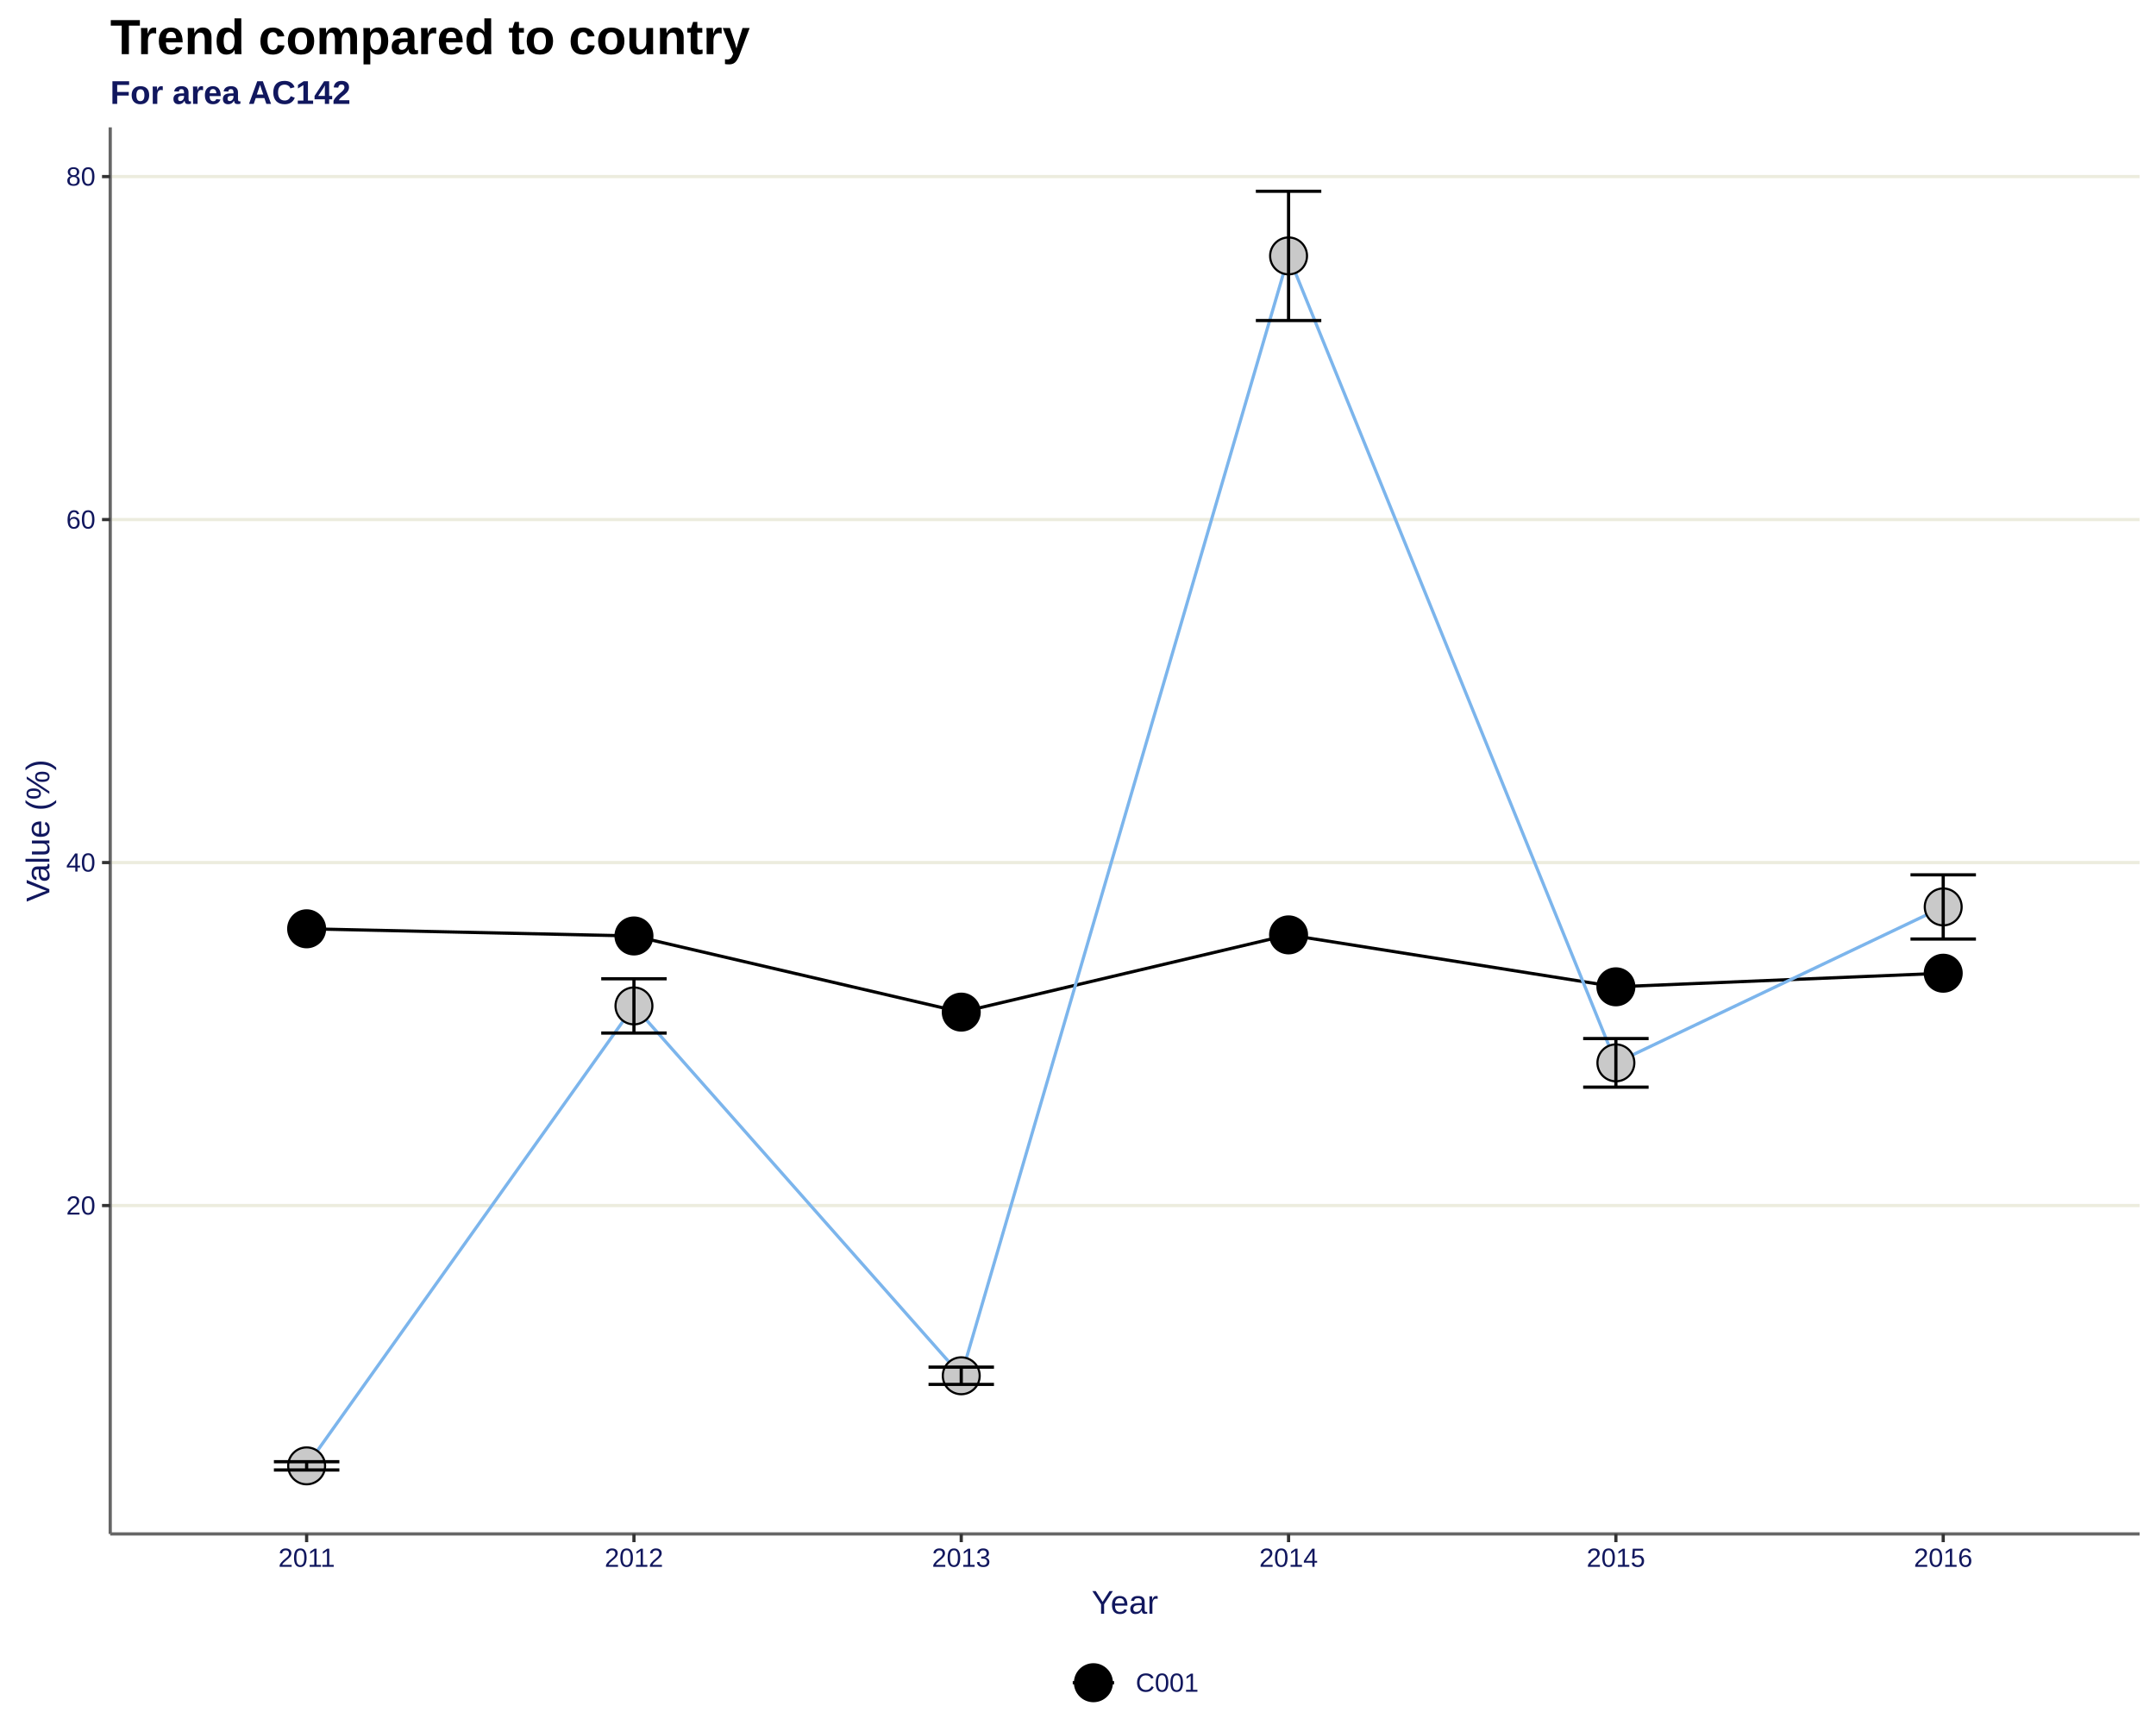
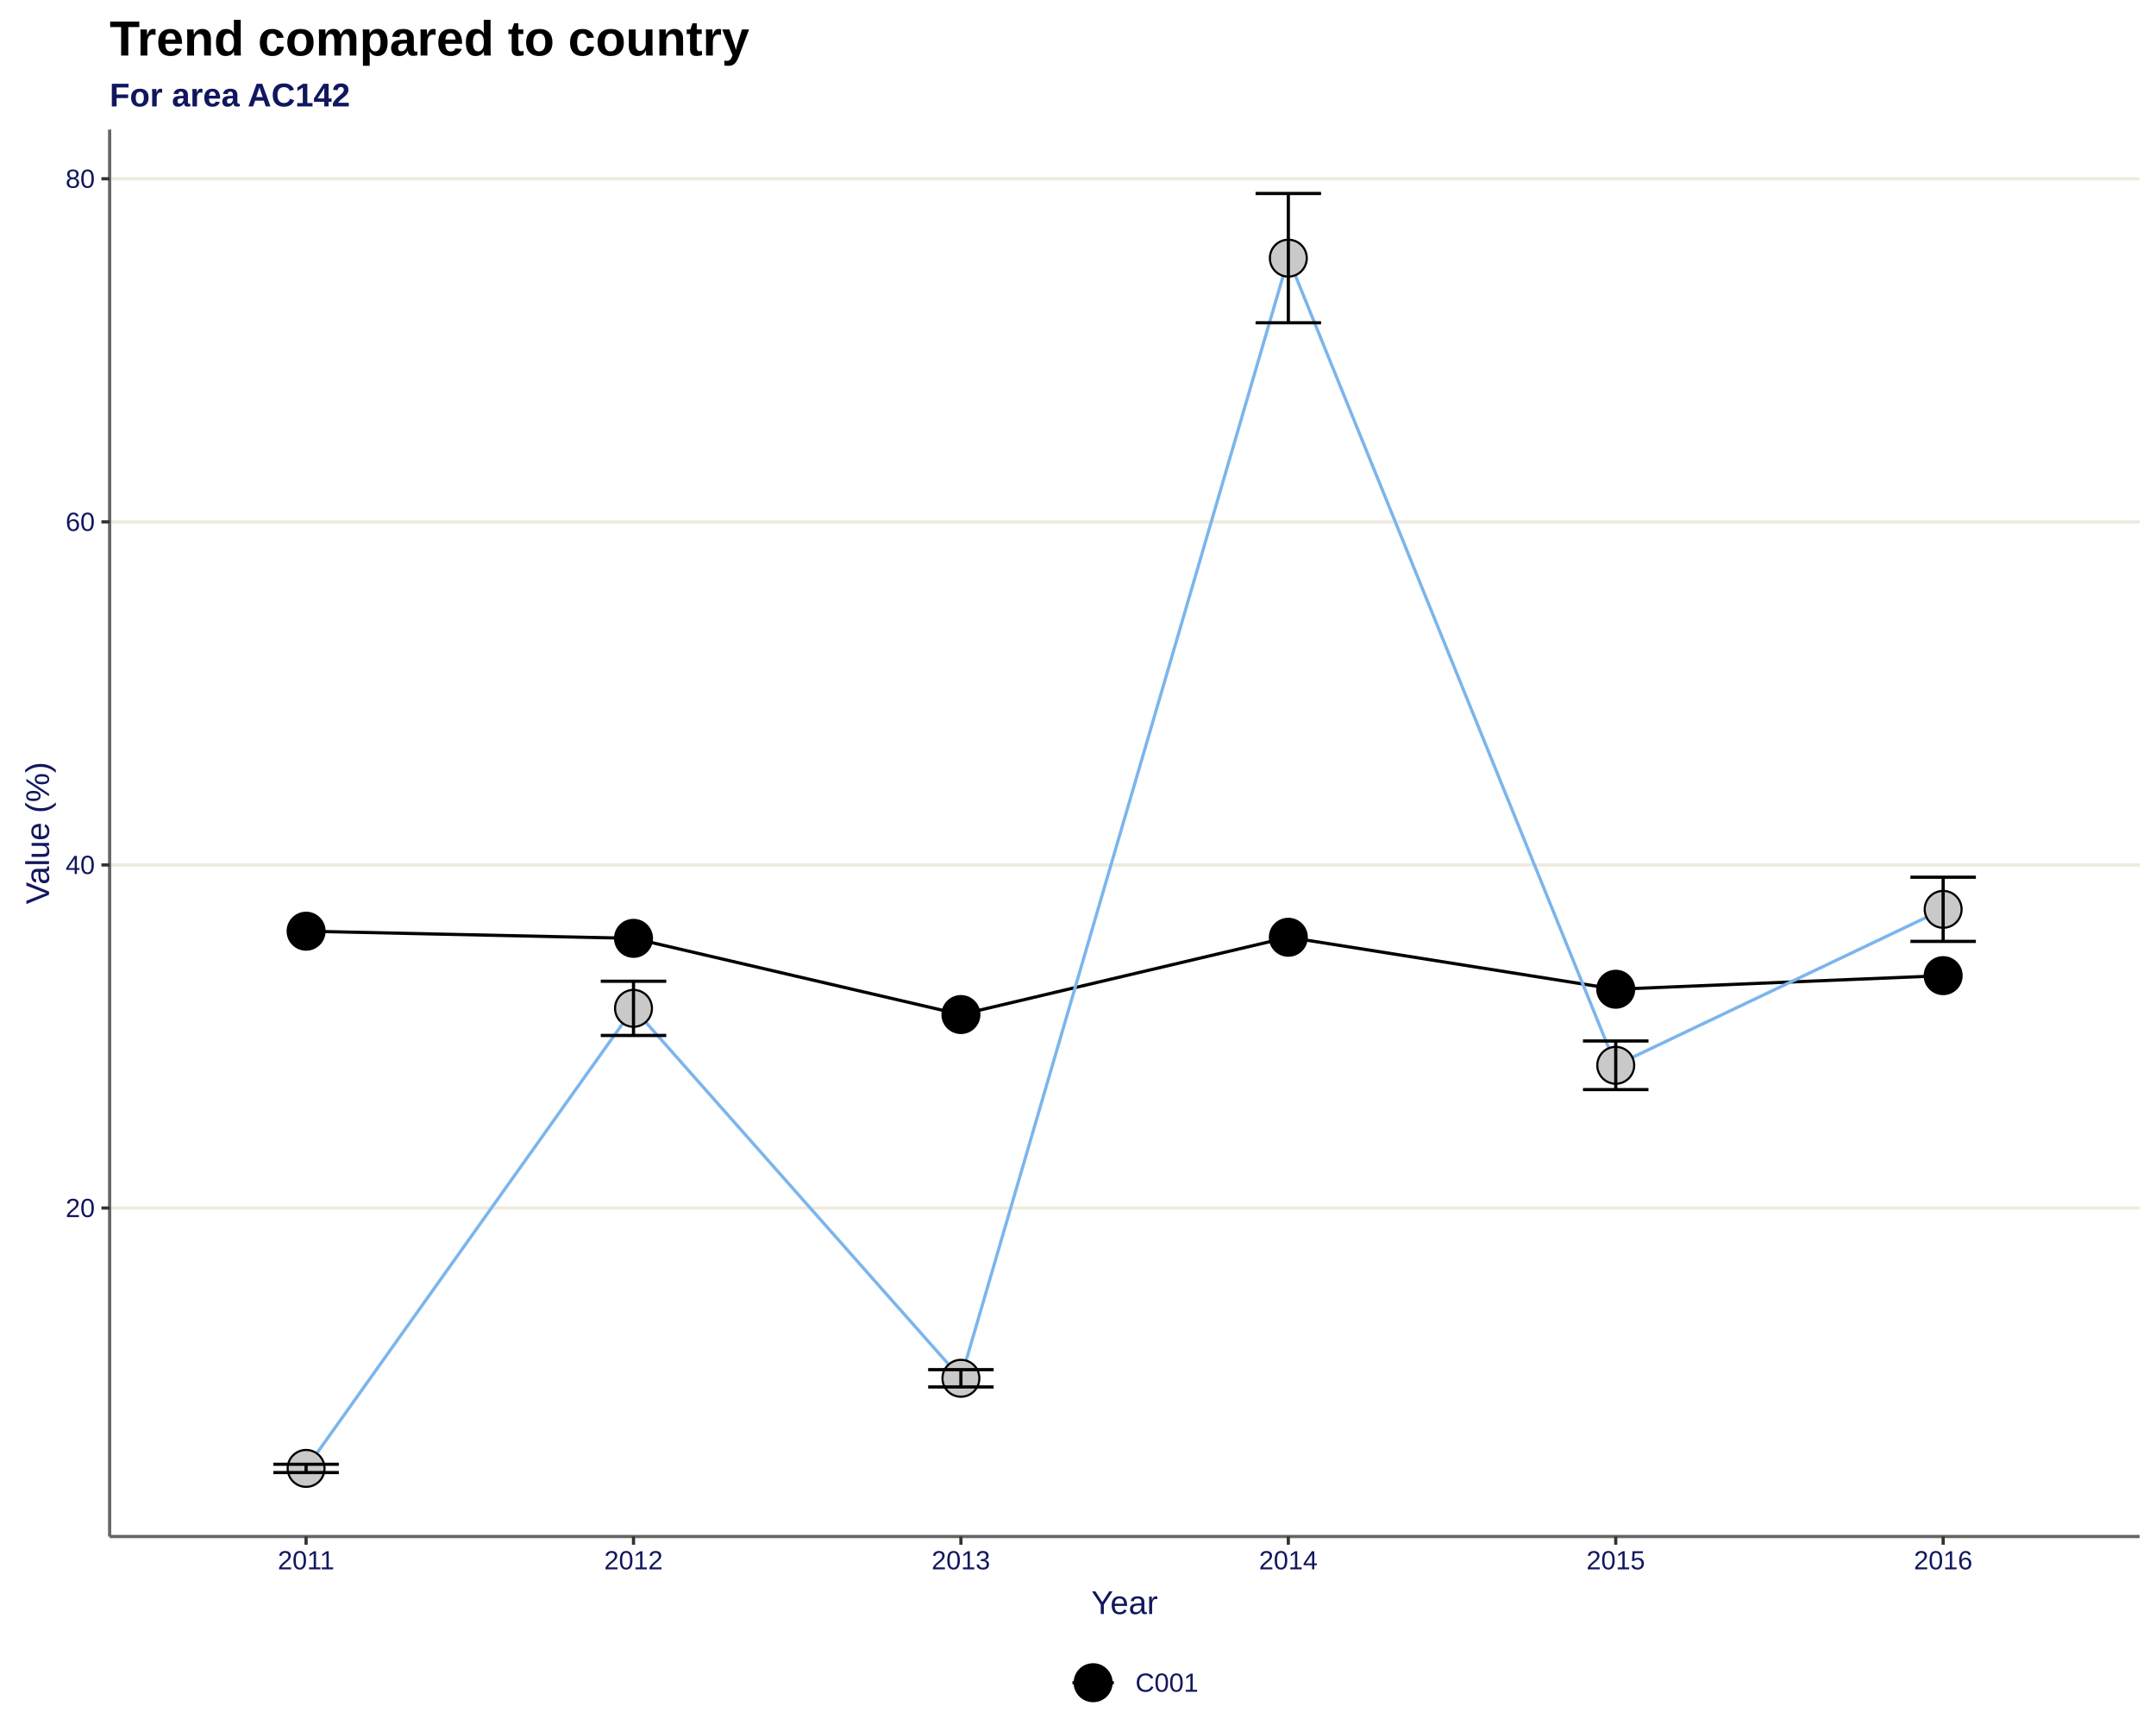
<svg xmlns="http://www.w3.org/2000/svg" viewBox="0 0 720.00 576.00">
  <defs>
    <style type="text/css">
    line, polyline, polygon, path, rect, circle {
      fill: none;
      stroke: #000000;
      stroke-linecap: round;
      stroke-linejoin: round;
      stroke-miterlimit: 10.00;
    }
  </style>
  </defs>
  <rect width="100%" height="100%" style="stroke: none; fill: #FFFFFF;" />
  <defs>
-     <clipPath id="cpMzYuODF8NzE0LjUyfDUxMi4yMHw0Mi41Mg==">
-       <rect x="36.81" y="42.52" width="677.71" height="469.68" />
+     <clipPath id="cpMzYuNjF8NzE0LjUyfDUxMy4wNnw0My4yNg==">
+       <rect x="36.61" y="43.26" width="677.91" height="469.80" />
    </clipPath>
  </defs>
-   <polyline points="36.81,402.55 714.52,402.55 " style="stroke-width: 1.07; stroke: #ECECDE; stroke-linecap: butt;" clip-path="url(#cpMzYuODF8NzE0LjUyfDUxMi4yMHw0Mi41Mg==)" />
-   <polyline points="36.81,288.02 714.52,288.02 " style="stroke-width: 1.07; stroke: #ECECDE; stroke-linecap: butt;" clip-path="url(#cpMzYuODF8NzE0LjUyfDUxMi4yMHw0Mi41Mg==)" />
-   <polyline points="36.81,173.49 714.52,173.49 " style="stroke-width: 1.07; stroke: #ECECDE; stroke-linecap: butt;" clip-path="url(#cpMzYuODF8NzE0LjUyfDUxMi4yMHw0Mi41Mg==)" />
-   <polyline points="36.81,58.96 714.52,58.96 " style="stroke-width: 1.07; stroke: #ECECDE; stroke-linecap: butt;" clip-path="url(#cpMzYuODF8NzE0LjUyfDUxMi4yMHw0Mi41Mg==)" />
-   <polyline points="102.40,310.14 211.71,312.53 321.01,337.96 430.32,312.17 539.63,329.51 648.94,324.97 " style="stroke-width: 1.07; stroke-linecap: butt;" clip-path="url(#cpMzYuODF8NzE0LjUyfDUxMi4yMHw0Mi41Mg==)" />
-   <circle cx="102.40" cy="310.14" r="4.62pt" style="stroke-width: 0.71; fill: #000000;" clip-path="url(#cpMzYuODF8NzE0LjUyfDUxMi4yMHw0Mi41Mg==)" />
-   <circle cx="211.71" cy="312.53" r="4.62pt" style="stroke-width: 0.71; fill: #000000;" clip-path="url(#cpMzYuODF8NzE0LjUyfDUxMi4yMHw0Mi41Mg==)" />
-   <circle cx="321.01" cy="337.96" r="4.62pt" style="stroke-width: 0.71; fill: #000000;" clip-path="url(#cpMzYuODF8NzE0LjUyfDUxMi4yMHw0Mi41Mg==)" />
-   <circle cx="430.32" cy="312.17" r="4.62pt" style="stroke-width: 0.71; fill: #000000;" clip-path="url(#cpMzYuODF8NzE0LjUyfDUxMi4yMHw0Mi41Mg==)" />
-   <circle cx="539.63" cy="329.51" r="4.62pt" style="stroke-width: 0.71; fill: #000000;" clip-path="url(#cpMzYuODF8NzE0LjUyfDUxMi4yMHw0Mi41Mg==)" />
-   <circle cx="648.94" cy="324.97" r="4.62pt" style="stroke-width: 0.71; fill: #000000;" clip-path="url(#cpMzYuODF8NzE0LjUyfDUxMi4yMHw0Mi41Mg==)" />
-   <polyline points="102.40,489.47 211.71,335.89 321.01,459.39 430.32,85.45 539.63,354.90 648.94,302.83 " style="stroke-width: 1.07; stroke: #7CB5EC; stroke-linecap: butt;" clip-path="url(#cpMzYuODF8NzE0LjUyfDUxMi4yMHw0Mi41Mg==)" />
-   <circle cx="102.40" cy="489.47" r="4.62pt" style="stroke-width: 0.71; fill: #C9C9C9;" clip-path="url(#cpMzYuODF8NzE0LjUyfDUxMi4yMHw0Mi41Mg==)" />
-   <circle cx="211.71" cy="335.89" r="4.62pt" style="stroke-width: 0.71; fill: #C9C9C9;" clip-path="url(#cpMzYuODF8NzE0LjUyfDUxMi4yMHw0Mi41Mg==)" />
-   <circle cx="321.01" cy="459.39" r="4.62pt" style="stroke-width: 0.71; fill: #C9C9C9;" clip-path="url(#cpMzYuODF8NzE0LjUyfDUxMi4yMHw0Mi41Mg==)" />
-   <circle cx="430.32" cy="85.45" r="4.62pt" style="stroke-width: 0.71; fill: #C9C9C9;" clip-path="url(#cpMzYuODF8NzE0LjUyfDUxMi4yMHw0Mi41Mg==)" />
-   <circle cx="539.63" cy="354.90" r="4.62pt" style="stroke-width: 0.71; fill: #C9C9C9;" clip-path="url(#cpMzYuODF8NzE0LjUyfDUxMi4yMHw0Mi41Mg==)" />
-   <circle cx="648.94" cy="302.83" r="4.62pt" style="stroke-width: 0.71; fill: #C9C9C9;" clip-path="url(#cpMzYuODF8NzE0LjUyfDUxMi4yMHw0Mi41Mg==)" />
-   <polyline points="91.47,488.09 113.33,488.09 " style="stroke-width: 1.07; stroke-linecap: butt;" clip-path="url(#cpMzYuODF8NzE0LjUyfDUxMi4yMHw0Mi41Mg==)" />
-   <polyline points="102.40,488.09 102.40,490.85 " style="stroke-width: 1.07; stroke-linecap: butt;" clip-path="url(#cpMzYuODF8NzE0LjUyfDUxMi4yMHw0Mi41Mg==)" />
-   <polyline points="91.47,490.85 113.33,490.85 " style="stroke-width: 1.07; stroke-linecap: butt;" clip-path="url(#cpMzYuODF8NzE0LjUyfDUxMi4yMHw0Mi41Mg==)" />
-   <polyline points="200.78,326.83 222.64,326.83 " style="stroke-width: 1.07; stroke-linecap: butt;" clip-path="url(#cpMzYuODF8NzE0LjUyfDUxMi4yMHw0Mi41Mg==)" />
-   <polyline points="211.71,326.83 211.71,344.95 " style="stroke-width: 1.07; stroke-linecap: butt;" clip-path="url(#cpMzYuODF8NzE0LjUyfDUxMi4yMHw0Mi41Mg==)" />
-   <polyline points="200.78,344.95 222.64,344.95 " style="stroke-width: 1.07; stroke-linecap: butt;" clip-path="url(#cpMzYuODF8NzE0LjUyfDUxMi4yMHw0Mi41Mg==)" />
-   <polyline points="310.08,456.50 331.94,456.50 " style="stroke-width: 1.07; stroke-linecap: butt;" clip-path="url(#cpMzYuODF8NzE0LjUyfDUxMi4yMHw0Mi41Mg==)" />
-   <polyline points="321.01,456.50 321.01,462.27 " style="stroke-width: 1.07; stroke-linecap: butt;" clip-path="url(#cpMzYuODF8NzE0LjUyfDUxMi4yMHw0Mi41Mg==)" />
-   <polyline points="310.08,462.27 331.94,462.27 " style="stroke-width: 1.07; stroke-linecap: butt;" clip-path="url(#cpMzYuODF8NzE0LjUyfDUxMi4yMHw0Mi41Mg==)" />
-   <polyline points="419.39,63.87 441.25,63.87 " style="stroke-width: 1.07; stroke-linecap: butt;" clip-path="url(#cpMzYuODF8NzE0LjUyfDUxMi4yMHw0Mi41Mg==)" />
-   <polyline points="430.32,63.87 430.32,107.03 " style="stroke-width: 1.07; stroke-linecap: butt;" clip-path="url(#cpMzYuODF8NzE0LjUyfDUxMi4yMHw0Mi41Mg==)" />
-   <polyline points="419.39,107.03 441.25,107.03 " style="stroke-width: 1.07; stroke-linecap: butt;" clip-path="url(#cpMzYuODF8NzE0LjUyfDUxMi4yMHw0Mi41Mg==)" />
-   <polyline points="528.70,346.79 550.56,346.79 " style="stroke-width: 1.07; stroke-linecap: butt;" clip-path="url(#cpMzYuODF8NzE0LjUyfDUxMi4yMHw0Mi41Mg==)" />
-   <polyline points="539.63,346.79 539.63,363.01 " style="stroke-width: 1.07; stroke-linecap: butt;" clip-path="url(#cpMzYuODF8NzE0LjUyfDUxMi4yMHw0Mi41Mg==)" />
-   <polyline points="528.70,363.01 550.56,363.01 " style="stroke-width: 1.07; stroke-linecap: butt;" clip-path="url(#cpMzYuODF8NzE0LjUyfDUxMi4yMHw0Mi41Mg==)" />
-   <polyline points="638.01,292.12 659.87,292.12 " style="stroke-width: 1.07; stroke-linecap: butt;" clip-path="url(#cpMzYuODF8NzE0LjUyfDUxMi4yMHw0Mi41Mg==)" />
-   <polyline points="648.94,292.12 648.94,313.55 " style="stroke-width: 1.07; stroke-linecap: butt;" clip-path="url(#cpMzYuODF8NzE0LjUyfDUxMi4yMHw0Mi41Mg==)" />
-   <polyline points="638.01,313.55 659.87,313.55 " style="stroke-width: 1.07; stroke-linecap: butt;" clip-path="url(#cpMzYuODF8NzE0LjUyfDUxMi4yMHw0Mi41Mg==)" />
+   <polyline points="36.61,403.38 714.52,403.38 " style="stroke-width: 1.07; stroke: #ECECDE; stroke-linecap: butt;" clip-path="url(#cpMzYuNjF8NzE0LjUyfDUxMy4wNnw0My4yNg==)" />
+   <polyline points="36.61,288.82 714.52,288.82 " style="stroke-width: 1.07; stroke: #ECECDE; stroke-linecap: butt;" clip-path="url(#cpMzYuNjF8NzE0LjUyfDUxMy4wNnw0My4yNg==)" />
+   <polyline points="36.61,174.26 714.52,174.26 " style="stroke-width: 1.07; stroke: #ECECDE; stroke-linecap: butt;" clip-path="url(#cpMzYuNjF8NzE0LjUyfDUxMy4wNnw0My4yNg==)" />
+   <polyline points="36.61,59.69 714.52,59.69 " style="stroke-width: 1.07; stroke: #ECECDE; stroke-linecap: butt;" clip-path="url(#cpMzYuNjF8NzE0LjUyfDUxMy4wNnw0My4yNg==)" />
+   <polyline points="102.22,310.94 211.56,313.33 320.90,338.77 430.24,312.97 539.58,330.32 648.92,325.78 " style="stroke-width: 1.07; stroke-linecap: butt;" clip-path="url(#cpMzYuNjF8NzE0LjUyfDUxMy4wNnw0My4yNg==)" />
+   <circle cx="102.22" cy="310.94" r="4.62pt" style="stroke-width: 0.71; fill: #000000;" clip-path="url(#cpMzYuNjF8NzE0LjUyfDUxMy4wNnw0My4yNg==)" />
+   <circle cx="211.56" cy="313.33" r="4.62pt" style="stroke-width: 0.71; fill: #000000;" clip-path="url(#cpMzYuNjF8NzE0LjUyfDUxMy4wNnw0My4yNg==)" />
+   <circle cx="320.90" cy="338.77" r="4.62pt" style="stroke-width: 0.71; fill: #000000;" clip-path="url(#cpMzYuNjF8NzE0LjUyfDUxMy4wNnw0My4yNg==)" />
+   <circle cx="430.24" cy="312.97" r="4.62pt" style="stroke-width: 0.71; fill: #000000;" clip-path="url(#cpMzYuNjF8NzE0LjUyfDUxMy4wNnw0My4yNg==)" />
+   <circle cx="539.58" cy="330.32" r="4.62pt" style="stroke-width: 0.71; fill: #000000;" clip-path="url(#cpMzYuNjF8NzE0LjUyfDUxMy4wNnw0My4yNg==)" />
+   <circle cx="648.92" cy="325.78" r="4.62pt" style="stroke-width: 0.71; fill: #000000;" clip-path="url(#cpMzYuNjF8NzE0LjUyfDUxMy4wNnw0My4yNg==)" />
+   <polyline points="102.22,490.32 211.56,336.70 320.90,460.23 430.24,86.20 539.58,355.72 648.92,303.64 " style="stroke-width: 1.07; stroke: #7CB5EC; stroke-linecap: butt;" clip-path="url(#cpMzYuNjF8NzE0LjUyfDUxMy4wNnw0My4yNg==)" />
+   <circle cx="102.22" cy="490.32" r="4.62pt" style="stroke-width: 0.71; fill: #C9C9C9;" clip-path="url(#cpMzYuNjF8NzE0LjUyfDUxMy4wNnw0My4yNg==)" />
+   <circle cx="211.56" cy="336.70" r="4.62pt" style="stroke-width: 0.71; fill: #C9C9C9;" clip-path="url(#cpMzYuNjF8NzE0LjUyfDUxMy4wNnw0My4yNg==)" />
+   <circle cx="320.90" cy="460.23" r="4.62pt" style="stroke-width: 0.71; fill: #C9C9C9;" clip-path="url(#cpMzYuNjF8NzE0LjUyfDUxMy4wNnw0My4yNg==)" />
+   <circle cx="430.24" cy="86.20" r="4.62pt" style="stroke-width: 0.71; fill: #C9C9C9;" clip-path="url(#cpMzYuNjF8NzE0LjUyfDUxMy4wNnw0My4yNg==)" />
+   <circle cx="539.58" cy="355.72" r="4.62pt" style="stroke-width: 0.71; fill: #C9C9C9;" clip-path="url(#cpMzYuNjF8NzE0LjUyfDUxMy4wNnw0My4yNg==)" />
+   <circle cx="648.92" cy="303.64" r="4.62pt" style="stroke-width: 0.71; fill: #C9C9C9;" clip-path="url(#cpMzYuNjF8NzE0LjUyfDUxMy4wNnw0My4yNg==)" />
+   <polyline points="91.28,488.94 113.15,488.94 " style="stroke-width: 1.07; stroke-linecap: butt;" clip-path="url(#cpMzYuNjF8NzE0LjUyfDUxMy4wNnw0My4yNg==)" />
+   <polyline points="102.22,488.94 102.22,491.70 " style="stroke-width: 1.07; stroke-linecap: butt;" clip-path="url(#cpMzYuNjF8NzE0LjUyfDUxMy4wNnw0My4yNg==)" />
+   <polyline points="91.28,491.70 113.15,491.70 " style="stroke-width: 1.07; stroke-linecap: butt;" clip-path="url(#cpMzYuNjF8NzE0LjUyfDUxMy4wNnw0My4yNg==)" />
+   <polyline points="200.62,327.64 222.49,327.64 " style="stroke-width: 1.07; stroke-linecap: butt;" clip-path="url(#cpMzYuNjF8NzE0LjUyfDUxMy4wNnw0My4yNg==)" />
+   <polyline points="211.56,327.64 211.56,345.76 " style="stroke-width: 1.07; stroke-linecap: butt;" clip-path="url(#cpMzYuNjF8NzE0LjUyfDUxMy4wNnw0My4yNg==)" />
+   <polyline points="200.62,345.76 222.49,345.76 " style="stroke-width: 1.07; stroke-linecap: butt;" clip-path="url(#cpMzYuNjF8NzE0LjUyfDUxMy4wNnw0My4yNg==)" />
+   <polyline points="309.96,457.35 331.83,457.35 " style="stroke-width: 1.07; stroke-linecap: butt;" clip-path="url(#cpMzYuNjF8NzE0LjUyfDUxMy4wNnw0My4yNg==)" />
+   <polyline points="320.90,457.35 320.90,463.12 " style="stroke-width: 1.07; stroke-linecap: butt;" clip-path="url(#cpMzYuNjF8NzE0LjUyfDUxMy4wNnw0My4yNg==)" />
+   <polyline points="309.96,463.12 331.83,463.12 " style="stroke-width: 1.07; stroke-linecap: butt;" clip-path="url(#cpMzYuNjF8NzE0LjUyfDUxMy4wNnw0My4yNg==)" />
+   <polyline points="419.30,64.61 441.17,64.61 " style="stroke-width: 1.07; stroke-linecap: butt;" clip-path="url(#cpMzYuNjF8NzE0LjUyfDUxMy4wNnw0My4yNg==)" />
+   <polyline points="430.24,64.61 430.24,107.78 " style="stroke-width: 1.07; stroke-linecap: butt;" clip-path="url(#cpMzYuNjF8NzE0LjUyfDUxMy4wNnw0My4yNg==)" />
+   <polyline points="419.30,107.78 441.17,107.78 " style="stroke-width: 1.07; stroke-linecap: butt;" clip-path="url(#cpMzYuNjF8NzE0LjUyfDUxMy4wNnw0My4yNg==)" />
+   <polyline points="528.64,347.60 550.51,347.60 " style="stroke-width: 1.07; stroke-linecap: butt;" clip-path="url(#cpMzYuNjF8NzE0LjUyfDUxMy4wNnw0My4yNg==)" />
+   <polyline points="539.58,347.60 539.58,363.83 " style="stroke-width: 1.07; stroke-linecap: butt;" clip-path="url(#cpMzYuNjF8NzE0LjUyfDUxMy4wNnw0My4yNg==)" />
+   <polyline points="528.64,363.83 550.51,363.83 " style="stroke-width: 1.07; stroke-linecap: butt;" clip-path="url(#cpMzYuNjF8NzE0LjUyfDUxMy4wNnw0My4yNg==)" />
+   <polyline points="637.98,292.92 659.85,292.92 " style="stroke-width: 1.07; stroke-linecap: butt;" clip-path="url(#cpMzYuNjF8NzE0LjUyfDUxMy4wNnw0My4yNg==)" />
+   <polyline points="648.92,292.92 648.92,314.35 " style="stroke-width: 1.07; stroke-linecap: butt;" clip-path="url(#cpMzYuNjF8NzE0LjUyfDUxMy4wNnw0My4yNg==)" />
+   <polyline points="637.98,314.35 659.85,314.35 " style="stroke-width: 1.07; stroke-linecap: butt;" clip-path="url(#cpMzYuNjF8NzE0LjUyfDUxMy4wNnw0My4yNg==)" />
  <defs>
    <clipPath id="cpMC4wMHw3MjAuMDB8NTc2LjAwfDAuMDA=">
      <rect x="0.00" y="0.00" width="720.00" height="576.00" />
    </clipPath>
  </defs>
-   <polyline points="36.81,512.20 36.81,42.52 " style="stroke-width: 1.07; stroke: #666666; stroke-linecap: butt;" clip-path="url(#cpMC4wMHw3MjAuMDB8NTc2LjAwfDAuMDA=)" />
+   <polyline points="36.61,513.06 36.61,43.26 " style="stroke-width: 1.07; stroke: #666666; stroke-linecap: butt;" clip-path="url(#cpMC4wMHw3MjAuMDB8NTc2LjAwfDAuMDA=)" />
  <g clip-path="url(#cpMC4wMHw3MjAuMDB8NTc2LjAwfDAuMDA=)">
-     <text x="22.10" y="405.57" style="font-size: 8.80px; fill: #11175E; font-family: Liberation Sans;" textLength="9.78px" lengthAdjust="spacingAndGlyphs">20</text>
+     <text x="21.90" y="406.40" style="font-size: 8.80px; fill: #11175E; font-family: Liberation Sans;" textLength="9.78px" lengthAdjust="spacingAndGlyphs">20</text>
  </g>
  <g clip-path="url(#cpMC4wMHw3MjAuMDB8NTc2LjAwfDAuMDA=)">
-     <text x="22.10" y="291.04" style="font-size: 8.80px; fill: #11175E; font-family: Liberation Sans;" textLength="9.78px" lengthAdjust="spacingAndGlyphs">40</text>
+     <text x="21.90" y="291.84" style="font-size: 8.80px; fill: #11175E; font-family: Liberation Sans;" textLength="9.78px" lengthAdjust="spacingAndGlyphs">40</text>
  </g>
  <g clip-path="url(#cpMC4wMHw3MjAuMDB8NTc2LjAwfDAuMDA=)">
-     <text x="22.10" y="176.51" style="font-size: 8.80px; fill: #11175E; font-family: Liberation Sans;" textLength="9.78px" lengthAdjust="spacingAndGlyphs">60</text>
+     <text x="21.90" y="177.28" style="font-size: 8.80px; fill: #11175E; font-family: Liberation Sans;" textLength="9.78px" lengthAdjust="spacingAndGlyphs">60</text>
  </g>
  <g clip-path="url(#cpMC4wMHw3MjAuMDB8NTc2LjAwfDAuMDA=)">
-     <text x="22.10" y="61.98" style="font-size: 8.80px; fill: #11175E; font-family: Liberation Sans;" textLength="9.78px" lengthAdjust="spacingAndGlyphs">80</text>
+     <text x="21.90" y="62.72" style="font-size: 8.80px; fill: #11175E; font-family: Liberation Sans;" textLength="9.78px" lengthAdjust="spacingAndGlyphs">80</text>
  </g>
-   <polyline points="34.07,402.55 36.81,402.55 " style="stroke-width: 1.07; stroke: #333333; stroke-linecap: butt;" clip-path="url(#cpMC4wMHw3MjAuMDB8NTc2LjAwfDAuMDA=)" />
-   <polyline points="34.07,288.02 36.81,288.02 " style="stroke-width: 1.07; stroke: #333333; stroke-linecap: butt;" clip-path="url(#cpMC4wMHw3MjAuMDB8NTc2LjAwfDAuMDA=)" />
-   <polyline points="34.07,173.49 36.81,173.49 " style="stroke-width: 1.07; stroke: #333333; stroke-linecap: butt;" clip-path="url(#cpMC4wMHw3MjAuMDB8NTc2LjAwfDAuMDA=)" />
-   <polyline points="34.07,58.96 36.81,58.96 " style="stroke-width: 1.07; stroke: #333333; stroke-linecap: butt;" clip-path="url(#cpMC4wMHw3MjAuMDB8NTc2LjAwfDAuMDA=)" />
-   <polyline points="36.81,512.20 714.52,512.20 " style="stroke-width: 1.07; stroke: #666666; stroke-linecap: butt;" clip-path="url(#cpMC4wMHw3MjAuMDB8NTc2LjAwfDAuMDA=)" />
-   <polyline points="102.40,514.94 102.40,512.20 " style="stroke-width: 1.07; stroke: #333333; stroke-linecap: butt;" clip-path="url(#cpMC4wMHw3MjAuMDB8NTc2LjAwfDAuMDA=)" />
-   <polyline points="211.71,514.94 211.71,512.20 " style="stroke-width: 1.07; stroke: #333333; stroke-linecap: butt;" clip-path="url(#cpMC4wMHw3MjAuMDB8NTc2LjAwfDAuMDA=)" />
-   <polyline points="321.01,514.94 321.01,512.20 " style="stroke-width: 1.07; stroke: #333333; stroke-linecap: butt;" clip-path="url(#cpMC4wMHw3MjAuMDB8NTc2LjAwfDAuMDA=)" />
-   <polyline points="430.32,514.94 430.32,512.20 " style="stroke-width: 1.07; stroke: #333333; stroke-linecap: butt;" clip-path="url(#cpMC4wMHw3MjAuMDB8NTc2LjAwfDAuMDA=)" />
-   <polyline points="539.63,514.94 539.63,512.20 " style="stroke-width: 1.07; stroke: #333333; stroke-linecap: butt;" clip-path="url(#cpMC4wMHw3MjAuMDB8NTc2LjAwfDAuMDA=)" />
-   <polyline points="648.94,514.94 648.94,512.20 " style="stroke-width: 1.07; stroke: #333333; stroke-linecap: butt;" clip-path="url(#cpMC4wMHw3MjAuMDB8NTc2LjAwfDAuMDA=)" />
+   <polyline points="33.87,403.38 36.61,403.38 " style="stroke-width: 1.07; stroke: #333333; stroke-linecap: butt;" clip-path="url(#cpMC4wMHw3MjAuMDB8NTc2LjAwfDAuMDA=)" />
+   <polyline points="33.87,288.82 36.61,288.82 " style="stroke-width: 1.07; stroke: #333333; stroke-linecap: butt;" clip-path="url(#cpMC4wMHw3MjAuMDB8NTc2LjAwfDAuMDA=)" />
+   <polyline points="33.87,174.26 36.61,174.26 " style="stroke-width: 1.07; stroke: #333333; stroke-linecap: butt;" clip-path="url(#cpMC4wMHw3MjAuMDB8NTc2LjAwfDAuMDA=)" />
+   <polyline points="33.87,59.69 36.61,59.69 " style="stroke-width: 1.07; stroke: #333333; stroke-linecap: butt;" clip-path="url(#cpMC4wMHw3MjAuMDB8NTc2LjAwfDAuMDA=)" />
+   <polyline points="36.61,513.06 714.52,513.06 " style="stroke-width: 1.07; stroke: #666666; stroke-linecap: butt;" clip-path="url(#cpMC4wMHw3MjAuMDB8NTc2LjAwfDAuMDA=)" />
+   <polyline points="102.22,515.80 102.22,513.06 " style="stroke-width: 1.07; stroke: #333333; stroke-linecap: butt;" clip-path="url(#cpMC4wMHw3MjAuMDB8NTc2LjAwfDAuMDA=)" />
+   <polyline points="211.56,515.80 211.56,513.06 " style="stroke-width: 1.07; stroke: #333333; stroke-linecap: butt;" clip-path="url(#cpMC4wMHw3MjAuMDB8NTc2LjAwfDAuMDA=)" />
+   <polyline points="320.90,515.80 320.90,513.06 " style="stroke-width: 1.07; stroke: #333333; stroke-linecap: butt;" clip-path="url(#cpMC4wMHw3MjAuMDB8NTc2LjAwfDAuMDA=)" />
+   <polyline points="430.24,515.80 430.24,513.06 " style="stroke-width: 1.07; stroke: #333333; stroke-linecap: butt;" clip-path="url(#cpMC4wMHw3MjAuMDB8NTc2LjAwfDAuMDA=)" />
+   <polyline points="539.58,515.80 539.58,513.06 " style="stroke-width: 1.07; stroke: #333333; stroke-linecap: butt;" clip-path="url(#cpMC4wMHw3MjAuMDB8NTc2LjAwfDAuMDA=)" />
+   <polyline points="648.92,515.80 648.92,513.06 " style="stroke-width: 1.07; stroke: #333333; stroke-linecap: butt;" clip-path="url(#cpMC4wMHw3MjAuMDB8NTc2LjAwfDAuMDA=)" />
  <g clip-path="url(#cpMC4wMHw3MjAuMDB8NTc2LjAwfDAuMDA=)">
-     <text x="92.95" y="523.18" style="font-size: 8.80px; fill: #11175E; font-family: Liberation Sans;" textLength="18.91px" lengthAdjust="spacingAndGlyphs">2011</text>
+     <text x="92.76" y="524.03" style="font-size: 8.80px; fill: #11175E; font-family: Liberation Sans;" textLength="18.91px" lengthAdjust="spacingAndGlyphs">2011</text>
  </g>
  <g clip-path="url(#cpMC4wMHw3MjAuMDB8NTc2LjAwfDAuMDA=)">
-     <text x="201.93" y="523.18" style="font-size: 8.80px; fill: #11175E; font-family: Liberation Sans;" textLength="19.56px" lengthAdjust="spacingAndGlyphs">2012</text>
+     <text x="201.77" y="524.03" style="font-size: 8.80px; fill: #11175E; font-family: Liberation Sans;" textLength="19.56px" lengthAdjust="spacingAndGlyphs">2012</text>
  </g>
  <g clip-path="url(#cpMC4wMHw3MjAuMDB8NTc2LjAwfDAuMDA=)">
-     <text x="311.23" y="523.18" style="font-size: 8.80px; fill: #11175E; font-family: Liberation Sans;" textLength="19.56px" lengthAdjust="spacingAndGlyphs">2013</text>
+     <text x="311.11" y="524.03" style="font-size: 8.80px; fill: #11175E; font-family: Liberation Sans;" textLength="19.56px" lengthAdjust="spacingAndGlyphs">2013</text>
  </g>
  <g clip-path="url(#cpMC4wMHw3MjAuMDB8NTc2LjAwfDAuMDA=)">
-     <text x="420.54" y="523.18" style="font-size: 8.80px; fill: #11175E; font-family: Liberation Sans;" textLength="19.56px" lengthAdjust="spacingAndGlyphs">2014</text>
+     <text x="420.45" y="524.03" style="font-size: 8.80px; fill: #11175E; font-family: Liberation Sans;" textLength="19.56px" lengthAdjust="spacingAndGlyphs">2014</text>
  </g>
  <g clip-path="url(#cpMC4wMHw3MjAuMDB8NTc2LjAwfDAuMDA=)">
-     <text x="529.85" y="523.18" style="font-size: 8.80px; fill: #11175E; font-family: Liberation Sans;" textLength="19.56px" lengthAdjust="spacingAndGlyphs">2015</text>
+     <text x="529.79" y="524.03" style="font-size: 8.80px; fill: #11175E; font-family: Liberation Sans;" textLength="19.56px" lengthAdjust="spacingAndGlyphs">2015</text>
  </g>
  <g clip-path="url(#cpMC4wMHw3MjAuMDB8NTc2LjAwfDAuMDA=)">
-     <text x="639.15" y="523.18" style="font-size: 8.80px; fill: #11175E; font-family: Liberation Sans;" textLength="19.56px" lengthAdjust="spacingAndGlyphs">2016</text>
+     <text x="639.14" y="524.03" style="font-size: 8.80px; fill: #11175E; font-family: Liberation Sans;" textLength="19.56px" lengthAdjust="spacingAndGlyphs">2016</text>
  </g>
  <g clip-path="url(#cpMC4wMHw3MjAuMDB8NTc2LjAwfDAuMDA=)">
-     <text x="364.55" y="538.85" style="font-size: 11.00px; fill: #11175E; font-family: Liberation Sans;" textLength="22.23px" lengthAdjust="spacingAndGlyphs">Year</text>
+     <text x="364.45" y="538.95" style="font-size: 11.00px; fill: #11175E; font-family: Liberation Sans;" textLength="22.23px" lengthAdjust="spacingAndGlyphs">Year</text>
  </g>
  <g clip-path="url(#cpMC4wMHw3MjAuMDB8NTc2LjAwfDAuMDA=)">
-     <text transform="translate(16.48,301.11) rotate(-90)" style="font-size: 11.00px; fill: #11175E; font-family: Liberation Sans;" textLength="47.50px" lengthAdjust="spacingAndGlyphs">Value (%)</text>
+     <text transform="translate(16.37,301.91) rotate(-90)" style="font-size: 11.00px; fill: #11175E; font-family: Liberation Sans;" textLength="47.50px" lengthAdjust="spacingAndGlyphs">Value (%)</text>
  </g>
-   <rect x="351.03" y="553.24" width="49.27" height="17.28" style="stroke-width: 1.07; stroke: none; fill: #FFFFFF;" clip-path="url(#cpMC4wMHw3MjAuMDB8NTc2LjAwfDAuMDA=)" />
-   <rect x="356.51" y="553.24" width="17.28" height="17.28" style="stroke-width: 1.07; stroke: #FFFFFF;" clip-path="url(#cpMC4wMHw3MjAuMDB8NTc2LjAwfDAuMDA=)" />
-   <line x1="358.24" y1="561.88" x2="372.06" y2="561.88" style="stroke-width: 1.07; stroke-linecap: butt;" clip-path="url(#cpMC4wMHw3MjAuMDB8NTc2LjAwfDAuMDA=)" />
-   <circle cx="365.15" cy="561.88" r="4.62pt" style="stroke-width: 0.71; fill: #000000;" clip-path="url(#cpMC4wMHw3MjAuMDB8NTc2LjAwfDAuMDA=)" />
+   <rect x="350.93" y="553.24" width="49.27" height="17.28" style="stroke-width: 1.07; stroke: none; fill: #FFFFFF;" clip-path="url(#cpMC4wMHw3MjAuMDB8NTc2LjAwfDAuMDA=)" />
+   <rect x="356.41" y="553.24" width="17.28" height="17.28" style="stroke-width: 1.07; stroke: #FFFFFF;" clip-path="url(#cpMC4wMHw3MjAuMDB8NTc2LjAwfDAuMDA=)" />
+   <line x1="358.14" y1="561.88" x2="371.96" y2="561.88" style="stroke-width: 1.07; stroke-linecap: butt;" clip-path="url(#cpMC4wMHw3MjAuMDB8NTc2LjAwfDAuMDA=)" />
+   <circle cx="365.05" cy="561.88" r="4.62pt" style="stroke-width: 0.71; fill: #000000;" clip-path="url(#cpMC4wMHw3MjAuMDB8NTc2LjAwfDAuMDA=)" />
  <g clip-path="url(#cpMC4wMHw3MjAuMDB8NTc2LjAwfDAuMDA=)">
-     <text x="379.27" y="564.90" style="font-size: 8.80px; fill: #11175E; font-family: Liberation Sans;" textLength="21.03px" lengthAdjust="spacingAndGlyphs">C001</text>
+     <text x="379.17" y="564.90" style="font-size: 8.80px; fill: #11175E; font-family: Liberation Sans;" textLength="21.03px" lengthAdjust="spacingAndGlyphs">C001</text>
  </g>
  <g clip-path="url(#cpMC4wMHw3MjAuMDB8NTc2LjAwfDAuMDA=)">
-     <text x="36.81" y="34.70" style="font-size: 11.00px; font-weight: bold; fill: #11175E; font-family: Liberation Sans;" textLength="80.34px" lengthAdjust="spacingAndGlyphs">For area AC142</text>
+     <text x="36.61" y="35.54" style="font-size: 11.00px; font-weight: bold; fill: #11175E; font-family: Liberation Sans;" textLength="80.34px" lengthAdjust="spacingAndGlyphs">For area AC142</text>
  </g>
  <g clip-path="url(#cpMC4wMHw3MjAuMDB8NTc2LjAwfDAuMDA=)">
-     <text x="36.81" y="18.08" style="font-size: 16.50px; font-weight: bold; font-family: Liberation Sans;" textLength="213.58px" lengthAdjust="spacingAndGlyphs">Trend compared to country</text>
+     <text x="36.61" y="18.55" style="font-size: 16.50px; font-weight: bold; font-family: Liberation Sans;" textLength="213.58px" lengthAdjust="spacingAndGlyphs">Trend compared to country</text>
  </g>
</svg>
